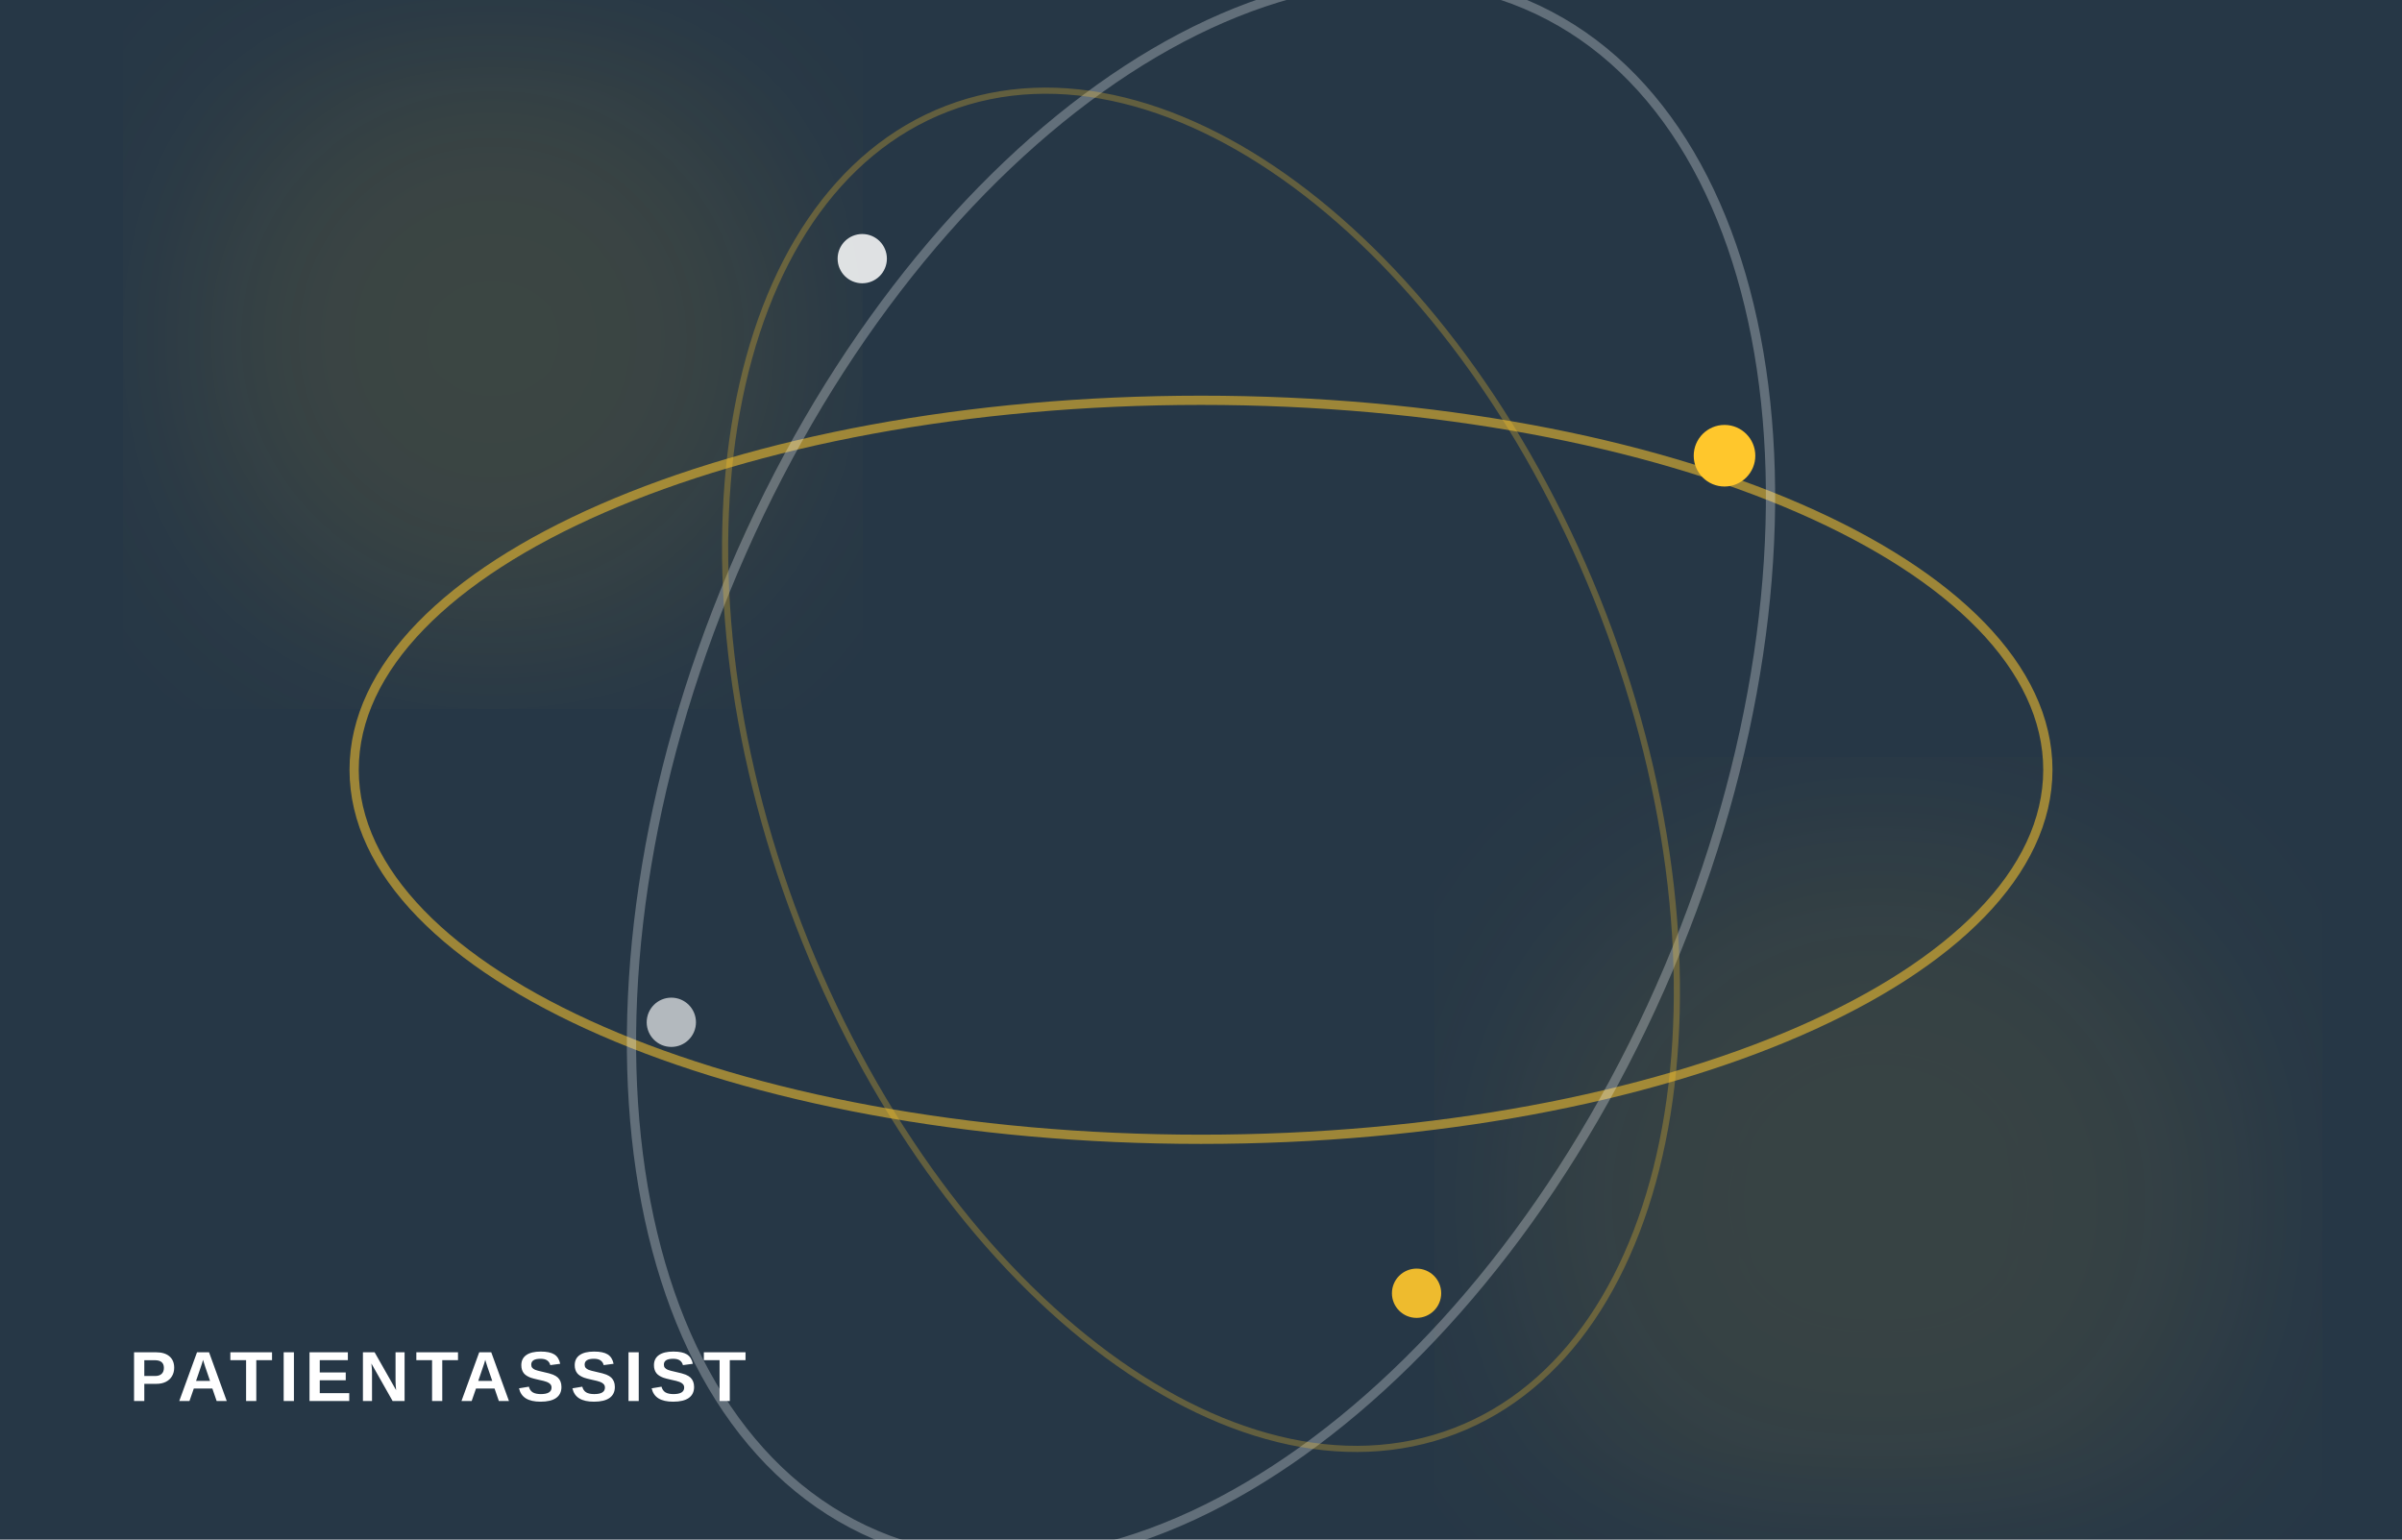
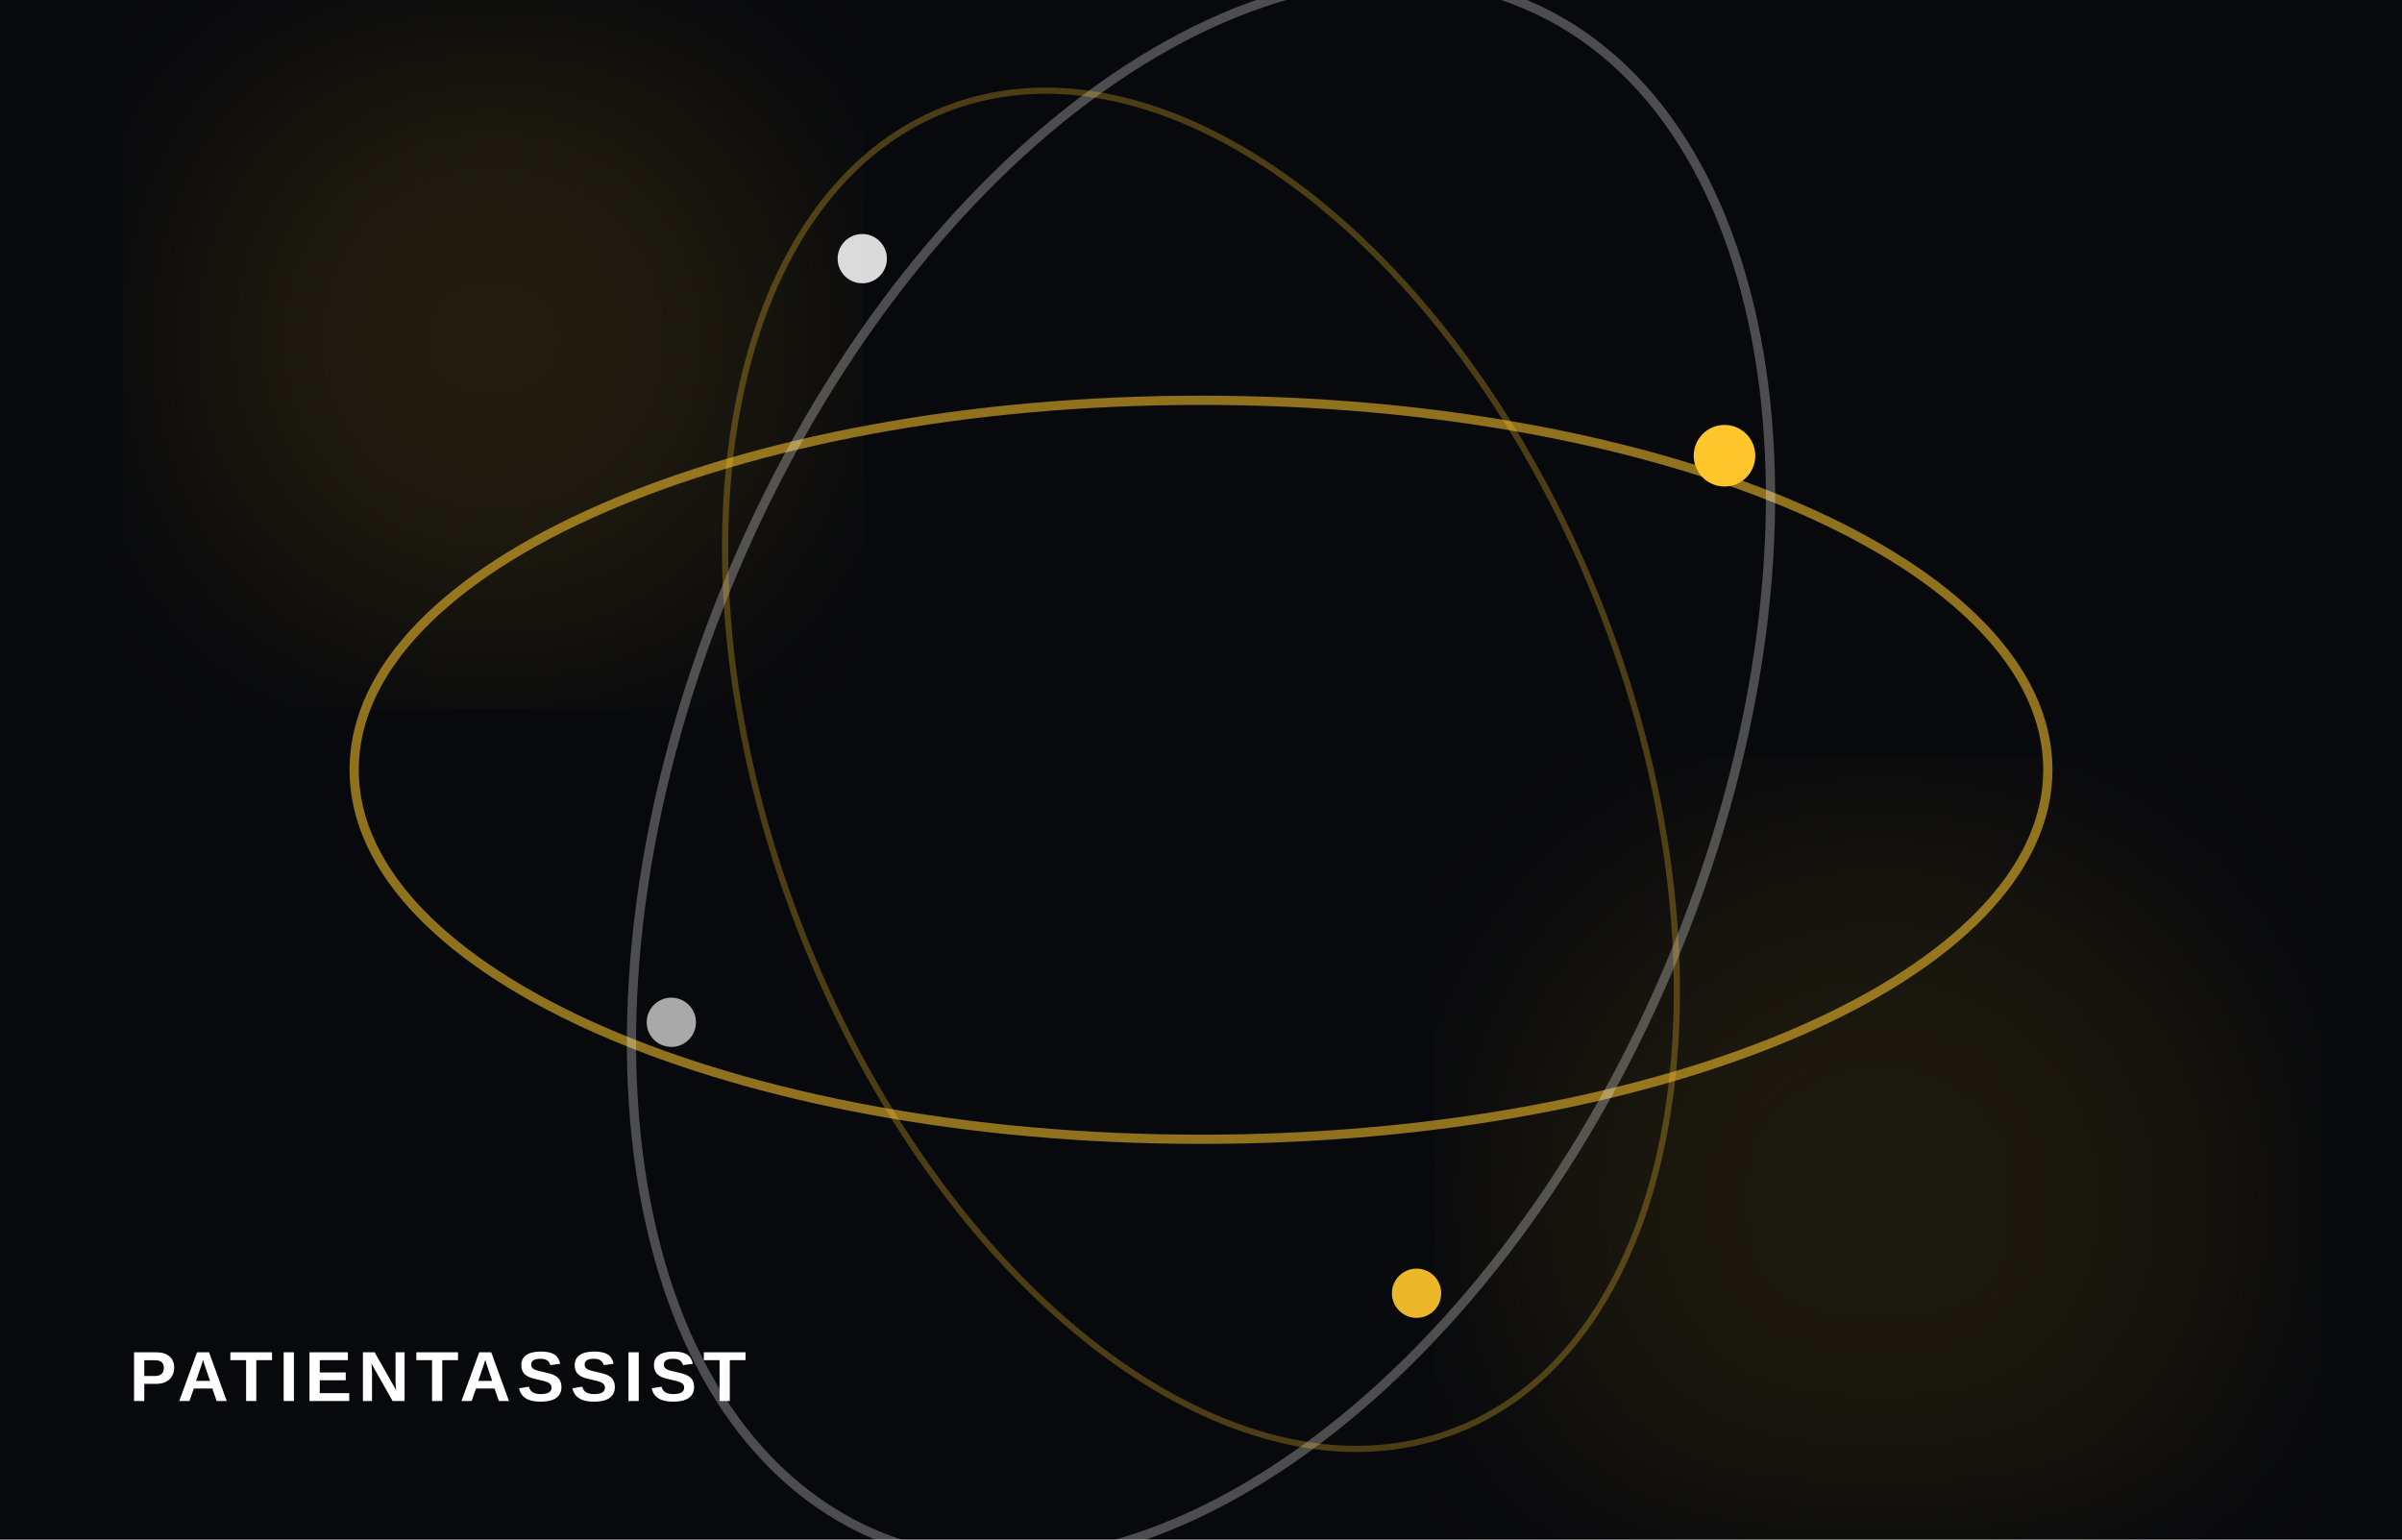
<svg xmlns="http://www.w3.org/2000/svg" width="780" height="500" viewBox="0 0 780 500">
-   <rect width="780" height="500" fill="#263746" />
+   <rect width="780" height="500" fill="#08090C" />
  <defs>
    <filter id="blur">
      <feGaussianBlur stdDeviation="32" />
    </filter>
    <linearGradient id="g" x1="0" y1="0" x2="1" y2="1">
      <stop offset="0%" stop-color="#FFC72C" stop-opacity=".9" />
      <stop offset="100%" stop-color="#ffffff" stop-opacity=".25" />
    </linearGradient>
  </defs>
  <circle cx="160" cy="110" r="100" fill="#FFC72C" opacity=".10" filter="url(#blur)" />
  <circle cx="610" cy="390" r="120" fill="#FFC72C" opacity=".08" filter="url(#blur)" />
  <ellipse cx="390" cy="250" rx="275" ry="120" fill="none" stroke="#FFC72C" stroke-opacity=".55" stroke-width="3" />
  <ellipse cx="390" cy="250" rx="165" ry="270" transform="rotate(23 390 250)" fill="none" stroke="#fff" stroke-opacity=".28" stroke-width="3" />
  <ellipse cx="390" cy="250" rx="140" ry="230" transform="rotate(-21 390 250)" fill="none" stroke="#FFC72C" stroke-opacity=".28" stroke-width="2" />
  <circle cx="560" cy="148" r="10" fill="#FFC72C" />
  <circle cx="280" cy="84" r="8" fill="#fff" opacity=".85" />
  <circle cx="218" cy="332" r="8" fill="#fff" opacity=".65" />
  <circle cx="460" cy="420" r="8" fill="#FFC72C" opacity=".92" />
  <text x="42" y="455" fill="#fff" font-family="Arial, Helvetica, sans-serif" font-size="23" font-weight="700" letter-spacing="2">PATIENTASSIST</text>
</svg>
